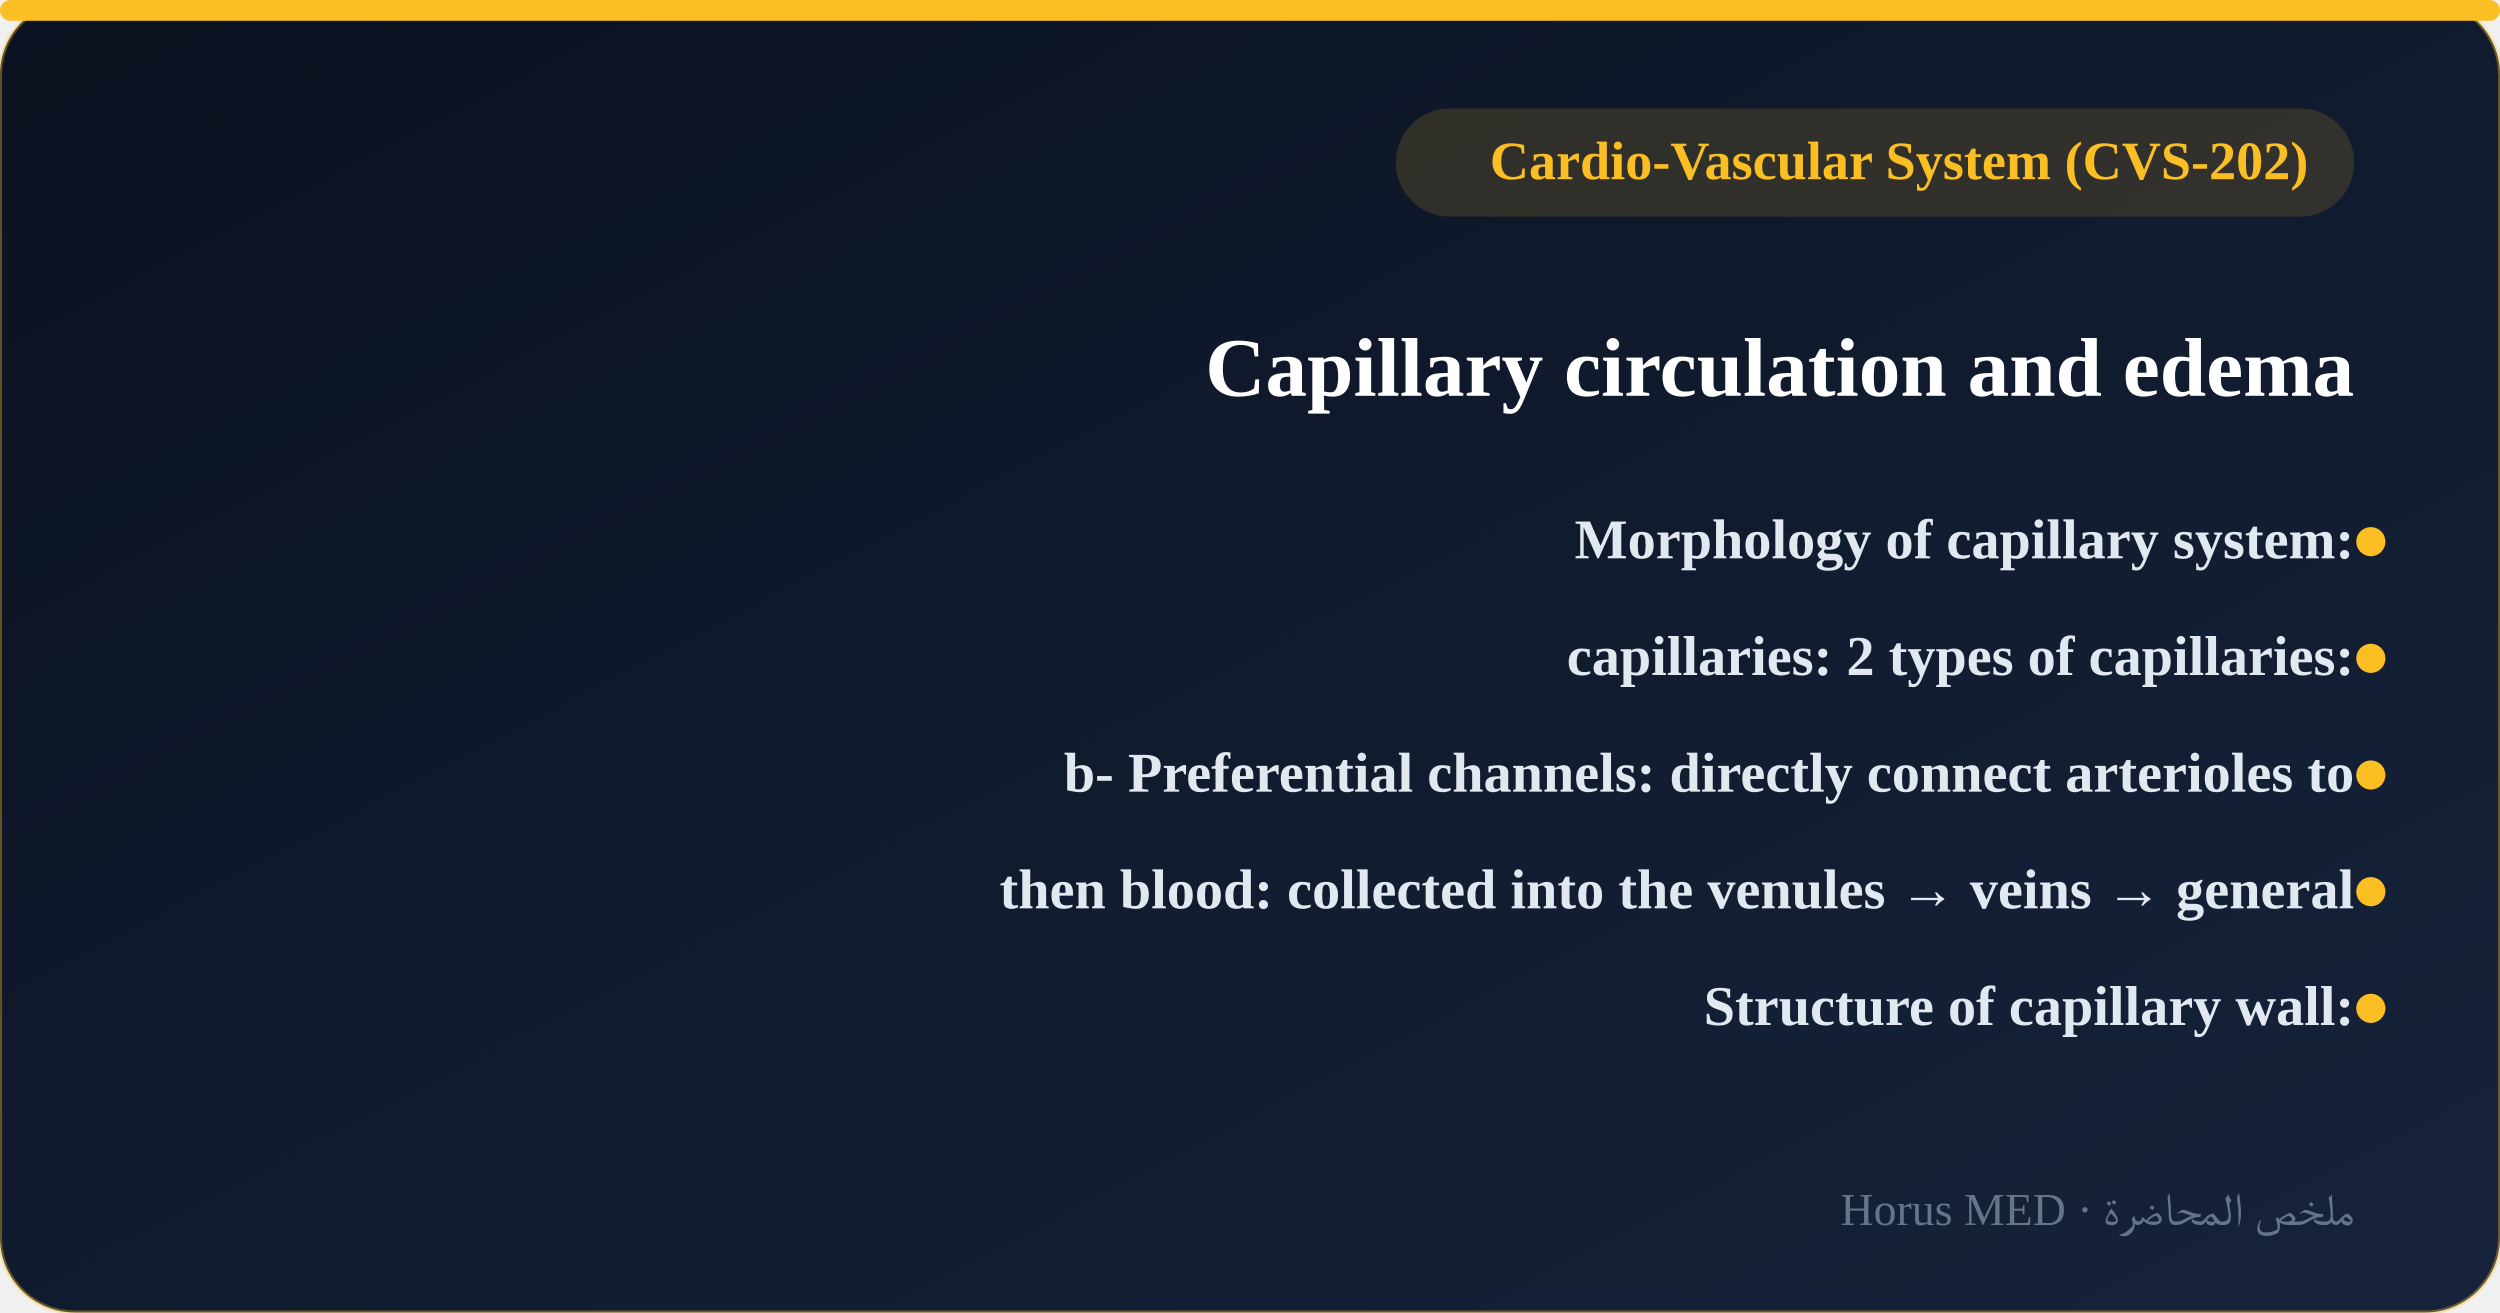
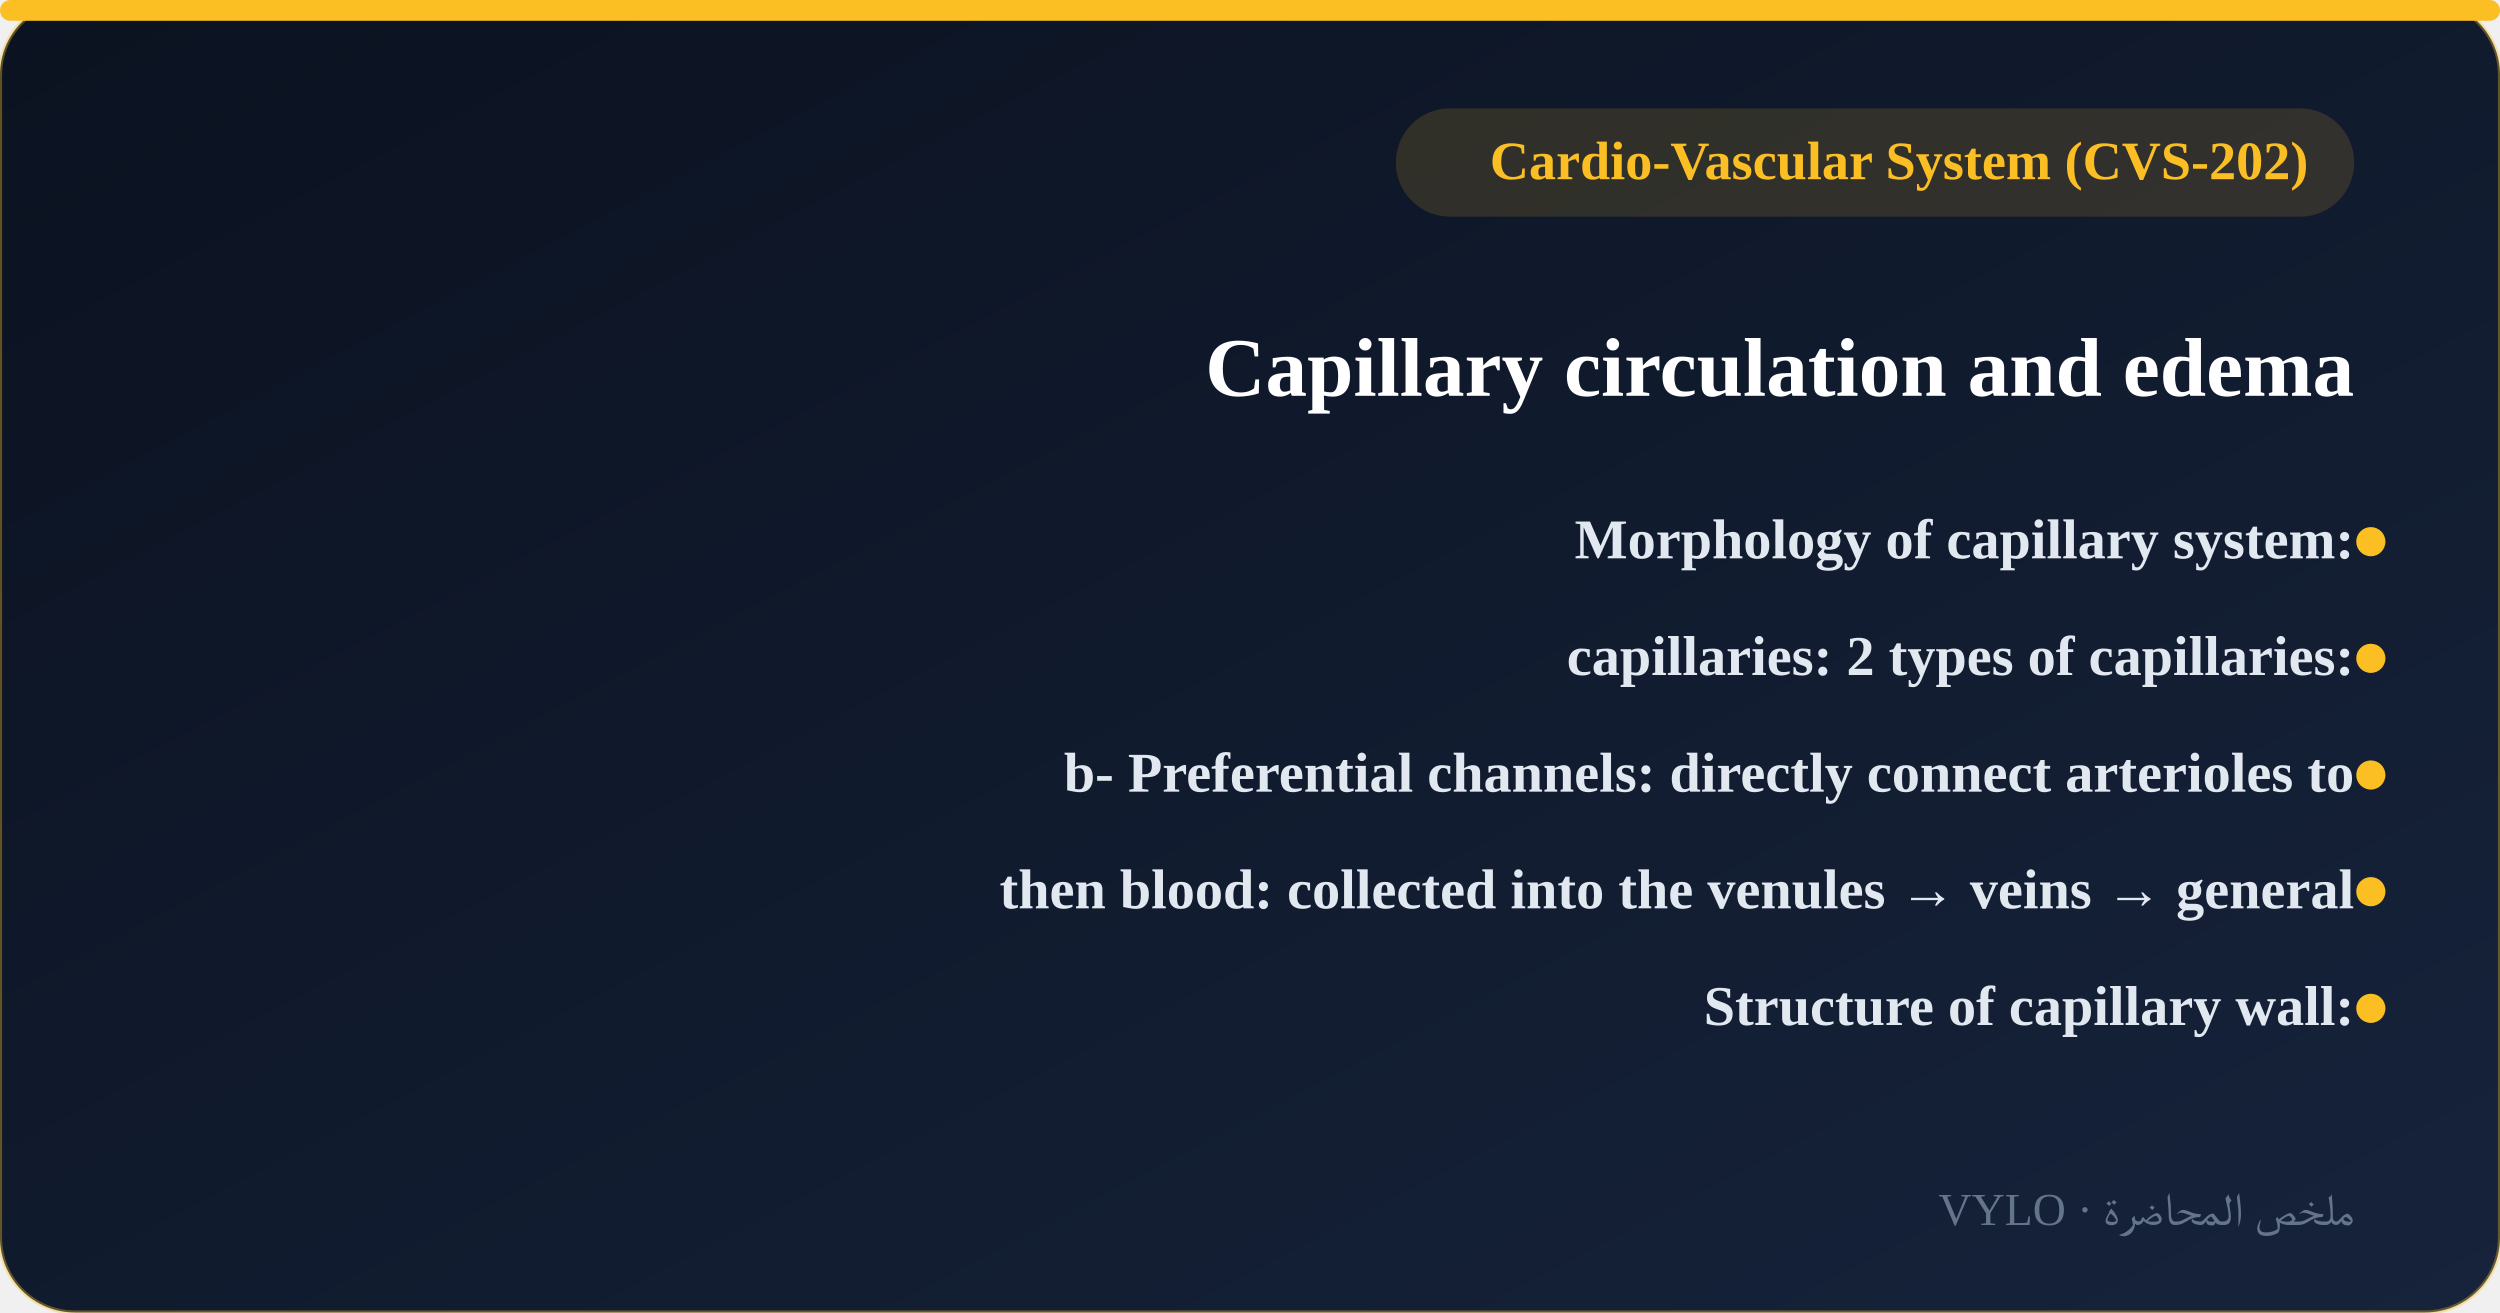
<svg xmlns="http://www.w3.org/2000/svg" width="1200" height="630" viewBox="0 0 1200 630">
  <defs>
    <linearGradient id="bg" x1="0" y1="0" x2="1" y2="1">
      <stop offset="0" stop-color="#0b1220" />
      <stop offset="1" stop-color="#16233b" />
    </linearGradient>
  </defs>
  <rect width="1200" height="630" rx="36" fill="url(#bg)" />
  <rect width="1200" height="630" rx="36" fill="none" stroke="#fbbf24" stroke-opacity="0.35" stroke-width="2" />
  <rect x="0" y="0" width="1200" height="10" rx="5" fill="#fbbf24" />
  <rect x="670" y="52" width="460" height="52" rx="26" fill="#fbbf24" fill-opacity="0.14" />
  <text x="1108" y="86" text-anchor="end" font-size="26" fill="#fbbf24" font-weight="700">Cardio-Vascular System (CVS-202)</text>
  <text x="1130" y="190" text-anchor="end" font-size="40" fill="#ffffff" font-weight="800">
    <tspan x="1130" dy="0">Capillary circulation and edema</tspan>
  </text>
  <circle cx="1138" cy="260" r="7" fill="#fbbf24" />
  <text x="1130" y="268" text-anchor="end" font-size="27" fill="#e2e8f0" font-weight="600">Morphology of capillary system:</text>
  <circle cx="1138" cy="316" r="7" fill="#fbbf24" />
  <text x="1130" y="324" text-anchor="end" font-size="27" fill="#e2e8f0" font-weight="600">capillaries: 2 types of capillaries:</text>
  <circle cx="1138" cy="372" r="7" fill="#fbbf24" />
  <text x="1130" y="380" text-anchor="end" font-size="27" fill="#e2e8f0" font-weight="600">b- Preferential channels: directly connect arterioles to</text>
  <circle cx="1138" cy="428" r="7" fill="#fbbf24" />
  <text x="1130" y="436" text-anchor="end" font-size="27" fill="#e2e8f0" font-weight="600">then blood: collected into the venules → veins → general</text>
  <circle cx="1138" cy="484" r="7" fill="#fbbf24" />
  <text x="1130" y="492" text-anchor="end" font-size="27" fill="#e2e8f0" font-weight="600">Structure of capillary wall:</text>
-   <text x="1130" y="588" text-anchor="end" font-size="22" fill="#64748b">Horus MED · ملخص المحاضرة</text>
+   <text x="1130" y="588" text-anchor="end" font-size="22" fill="#64748b">VYLO · ملخص المحاضرة</text>
</svg>
